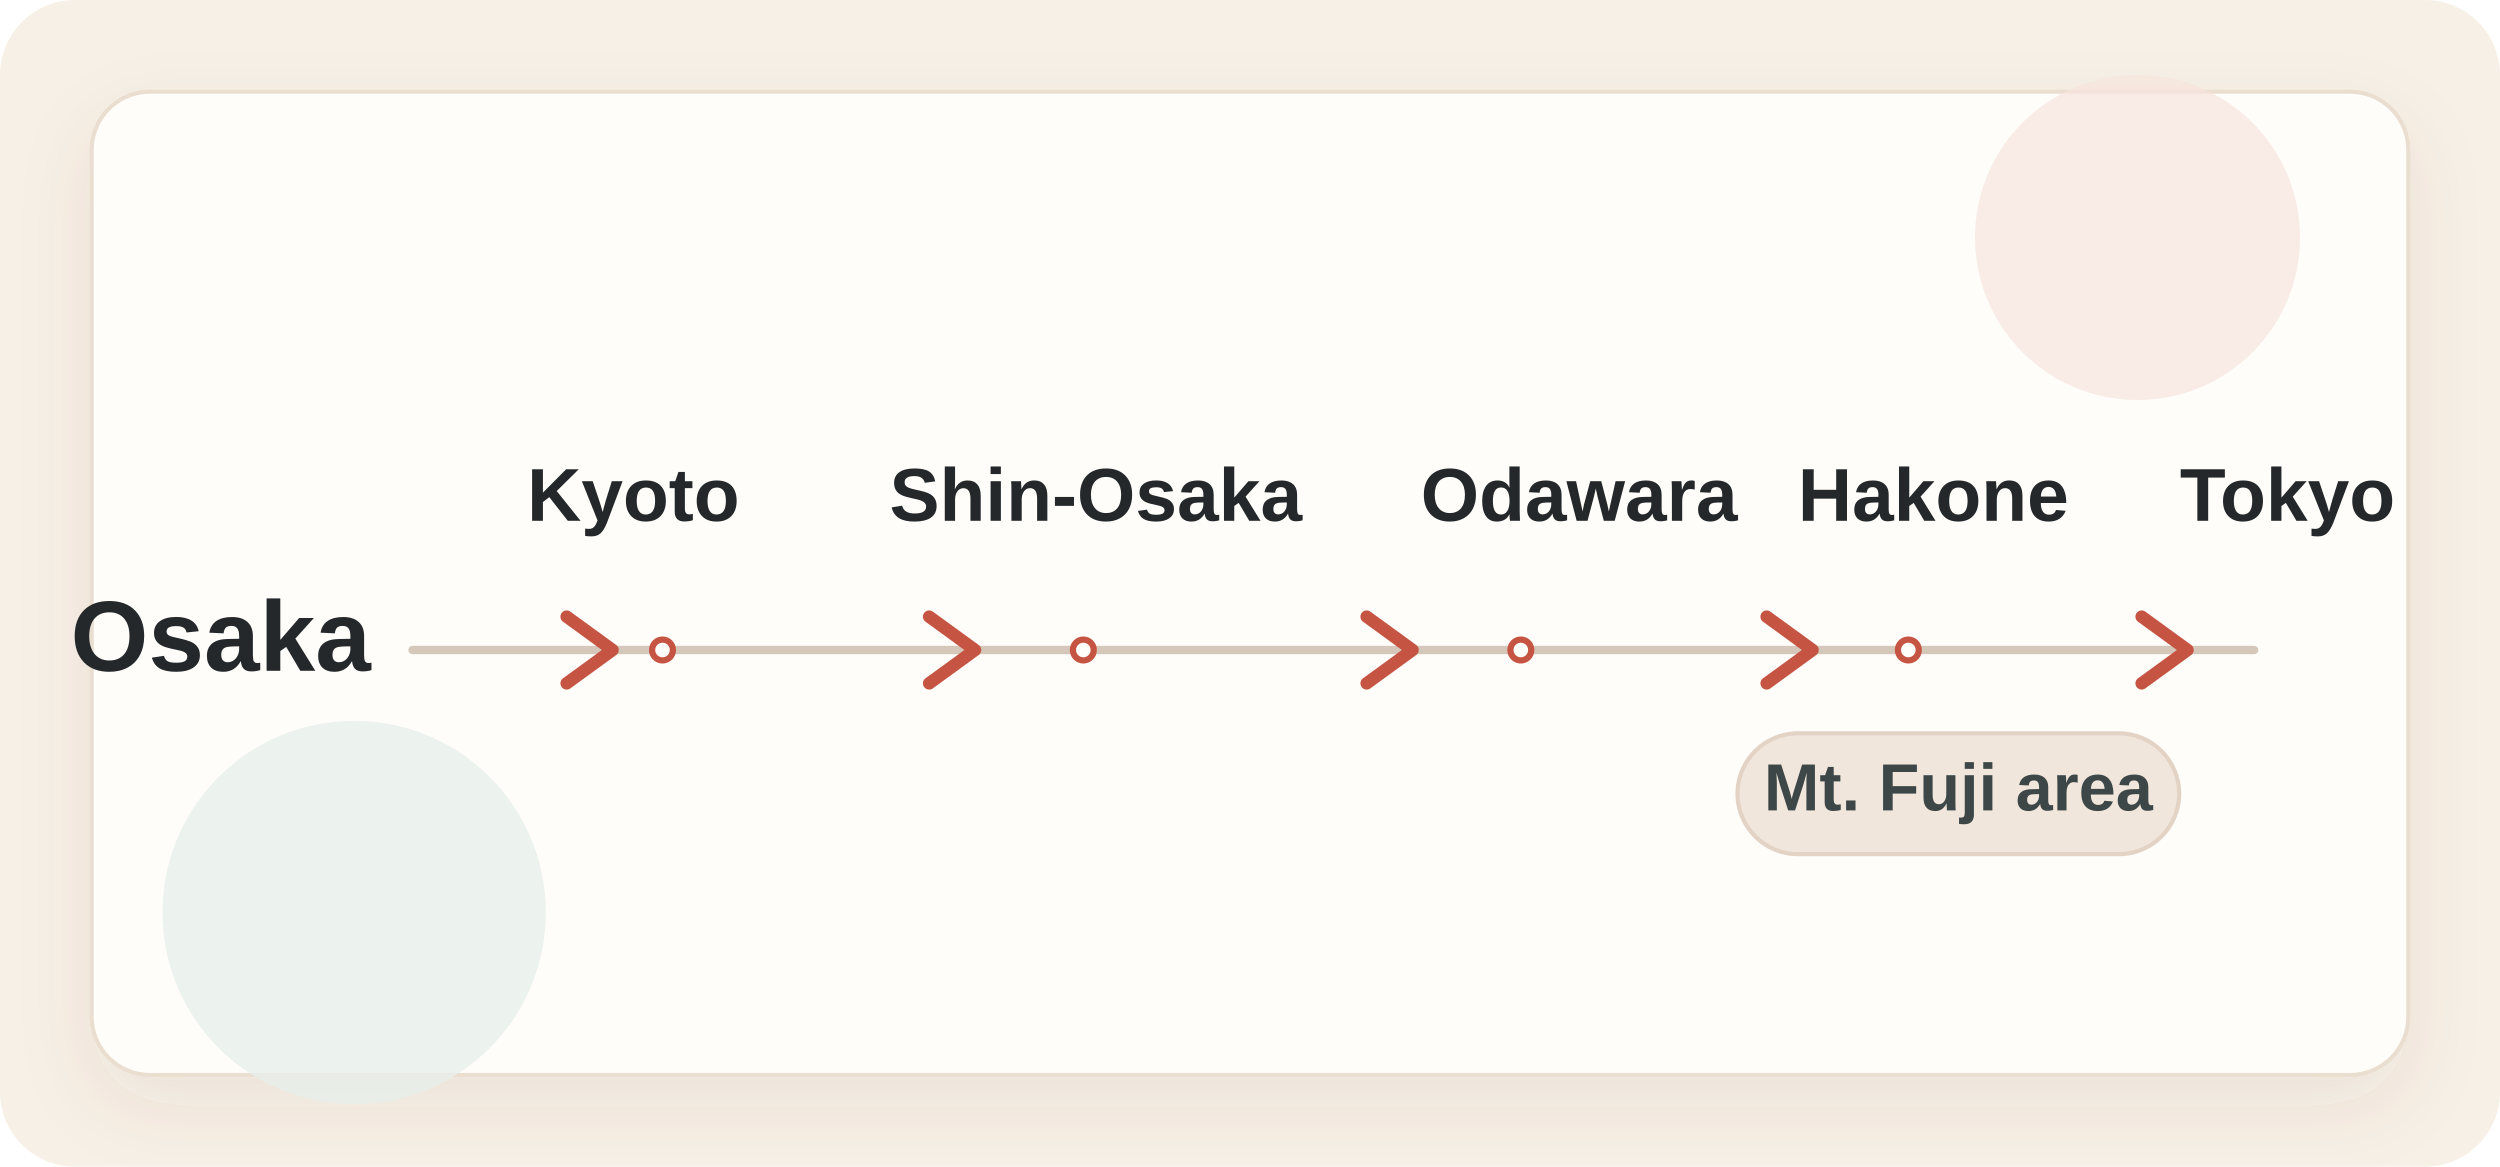
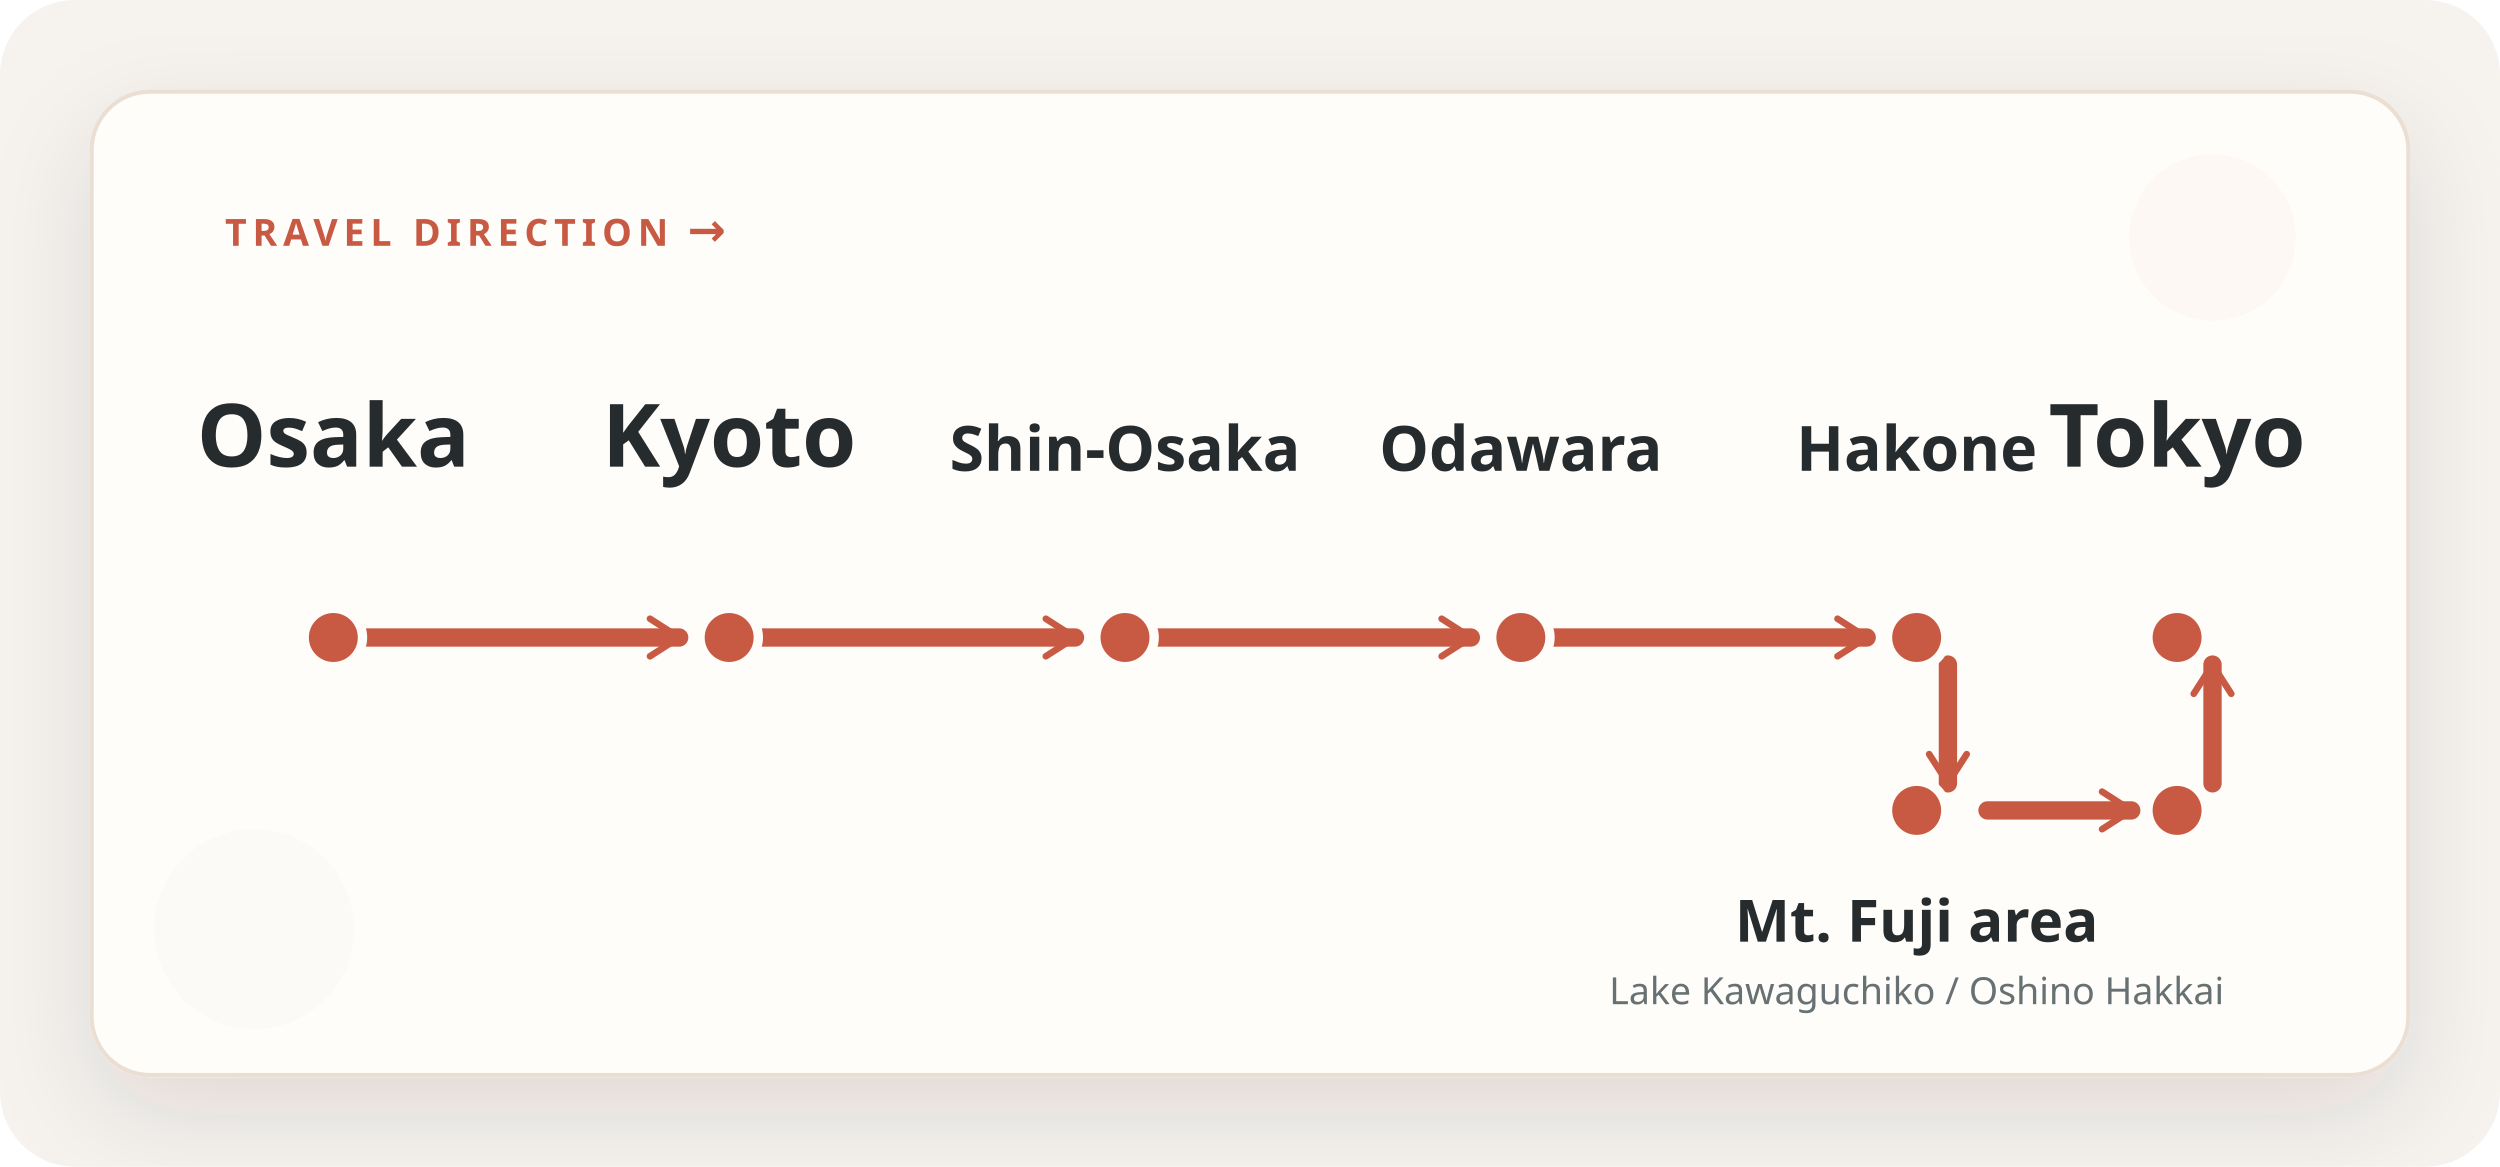
<svg xmlns="http://www.w3.org/2000/svg" viewBox="0 0 1200 560" role="img" aria-labelledby="title desc">
  <defs>
-     <filter id="panelShadow" x="-10%" y="-10%" width="120%" height="120%">
-       <feDropShadow dx="0" dy="14" stdDeviation="18" flood-color="#6c4c37" flood-opacity="0.08" />
+     <filter id="panelShadow" x="-12%" y="-12%" width="124%" height="124%">
+       <feDropShadow dx="0" dy="18" stdDeviation="24" flood-color="#3c2b23" flood-opacity="0.11" />
    </filter>
+     <marker id="routeArrow" markerWidth="22" markerHeight="22" refX="16" refY="11" orient="auto" markerUnits="userSpaceOnUse">
+       <path d="M2 2L16 11L2 20" fill="none" stroke="#c85a44" stroke-width="3.2" stroke-linecap="round" stroke-linejoin="round" />
+     </marker>
  </defs>
-   <rect width="1200" height="560" rx="36" fill="#f7f0e6" />
+   <rect width="1200" height="560" rx="36" fill="#f6f3ef" />
  <g filter="url(#panelShadow)">
-     <rect x="44" y="44" width="1112" height="472" rx="28" fill="#fffdfa" stroke="#eaded0" stroke-width="2" />
+     <rect x="44" y="44" width="1112" height="472" rx="28" fill="#fffdfa" stroke="#ebdfd3" stroke-width="2" />
  </g>
-   <circle cx="1026" cy="114" r="78" fill="#f6e4dd" opacity="0.7" />
-   <circle cx="170" cy="438" r="92" fill="#e7efeb" opacity="0.8" />
-   <g fill="none" stroke-linecap="round" stroke-linejoin="round">
-     <path d="M198 312H1082" stroke="#d6c7bb" stroke-width="4" />
-     <path d="M272 296L294 312L272 328" stroke="#c55443" stroke-width="6" />
-     <path d="M446 296L468 312L446 328" stroke="#c55443" stroke-width="6" />
-     <path d="M656 296L678 312L656 328" stroke="#c55443" stroke-width="6" />
-     <path d="M848 296L870 312L848 328" stroke="#c55443" stroke-width="6" />
-     <path d="M1028 296L1050 312L1028 328" stroke="#c55443" stroke-width="6" />
-     <circle cx="318" cy="312" r="5" fill="#fffdfa" stroke="#c55443" stroke-width="3" />
-     <circle cx="520" cy="312" r="5" fill="#fffdfa" stroke="#c55443" stroke-width="3" />
-     <circle cx="730" cy="312" r="5" fill="#fffdfa" stroke="#c55443" stroke-width="3" />
-     <circle cx="916" cy="312" r="5" fill="#fffdfa" stroke="#c55443" stroke-width="3" />
+   <circle cx="1062" cy="114" r="40" fill="#f3ddd4" opacity="0.16" />
+   <circle cx="122" cy="446" r="48" fill="#dfe8e2" opacity="0.14" />
+   <g font-family="'Avenir Next', 'Hiragino Sans', sans-serif">
+     <text x="108" y="118" fill="#c85a44" font-size="18" font-weight="700" letter-spacing="2.8">TRAVEL DIRECTION</text>
+     <text x="330" y="118" fill="#c85a44" font-size="22" font-weight="700">→</text>
  </g>
-   <g fill="#24282b">
-     <text x="178" y="322" text-anchor="end" font-size="48" font-weight="700" font-family="'Avenir Next', Arial, sans-serif">Osaka</text>
-     <text x="304" y="250" text-anchor="middle" font-size="36" font-weight="700" font-family="'Avenir Next', Arial, sans-serif">Kyoto</text>
-     <text x="526" y="250" text-anchor="middle" font-size="36" font-weight="700" font-family="'Avenir Next', Arial, sans-serif">Shin-Osaka</text>
-     <text x="758" y="250" text-anchor="middle" font-size="36" font-weight="700" font-family="'Avenir Next', Arial, sans-serif">Odawara</text>
-     <text x="928" y="250" text-anchor="middle" font-size="36" font-weight="700" font-family="'Avenir Next', Arial, sans-serif">Hakone</text>
-     <text x="1098" y="250" text-anchor="middle" font-size="36" font-weight="700" font-family="'Avenir Next', Arial, sans-serif">Tokyo</text>
+   <g fill="none" stroke="#c85a44" stroke-width="8.8" stroke-linecap="round" stroke-linejoin="round">
+     <path d="M175 306H326" marker-end="url(#routeArrow)" />
+     <path d="M365 306H516" marker-end="url(#routeArrow)" />
+     <path d="M555 306H706" marker-end="url(#routeArrow)" />
+     <path d="M745 306H896" marker-end="url(#routeArrow)" />
+     <path d="M935 319V376" marker-end="url(#routeArrow)" />
+     <path d="M954 389H1023" marker-end="url(#routeArrow)" />
+     <path d="M1062 376V319" marker-end="url(#routeArrow)" />
  </g>
-   <g>
-     <rect x="834" y="352" width="212" height="58" rx="29" fill="#f1e6db" stroke="#e3d3c5" stroke-width="2" />
-     <text x="940" y="389" text-anchor="middle" fill="#3d4748" font-size="32" font-weight="600" font-family="'Avenir Next', Arial, sans-serif">Mt. Fuji area</text>
+   <g fill="#c85a44" stroke="#fffdfa" stroke-width="4.5">
+     <circle cx="160" cy="306" r="14" />
+     <circle cx="350" cy="306" r="14" />
+     <circle cx="540" cy="306" r="14" />
+     <circle cx="730" cy="306" r="14" />
+     <circle cx="920" cy="306" r="14" />
+     <circle cx="920" cy="389" r="14" />
+     <circle cx="1045" cy="389" r="14" />
+     <circle cx="1045" cy="306" r="14" />
+   </g>
+   <g fill="#262b2d" text-anchor="middle" font-family="'Avenir Next', 'Hiragino Sans', sans-serif">
+     <text x="160" y="224" font-size="42" font-weight="700">Osaka</text>
+     <text x="350" y="224" font-size="42" font-weight="700">Kyoto</text>
+     <text x="540" y="226" font-size="30" font-weight="600">Shin-Osaka</text>
+     <text x="730" y="226" font-size="30" font-weight="600">Odawara</text>
+     <text x="920" y="226" font-size="30" font-weight="600">Hakone</text>
+     <text x="1045" y="224" font-size="42" font-weight="700">Tokyo</text>
+   </g>
+   <g fill="#262b2d" text-anchor="middle" font-family="'Avenir Next', 'Hiragino Sans', sans-serif">
+     <text x="920" y="452" font-size="28" font-weight="700">Mt. Fuji area</text>
+     <text x="920" y="482" font-size="18" font-weight="500" fill="#677173">Lake Kawaguchiko / Oshino Hakkai</text>
  </g>
</svg>
